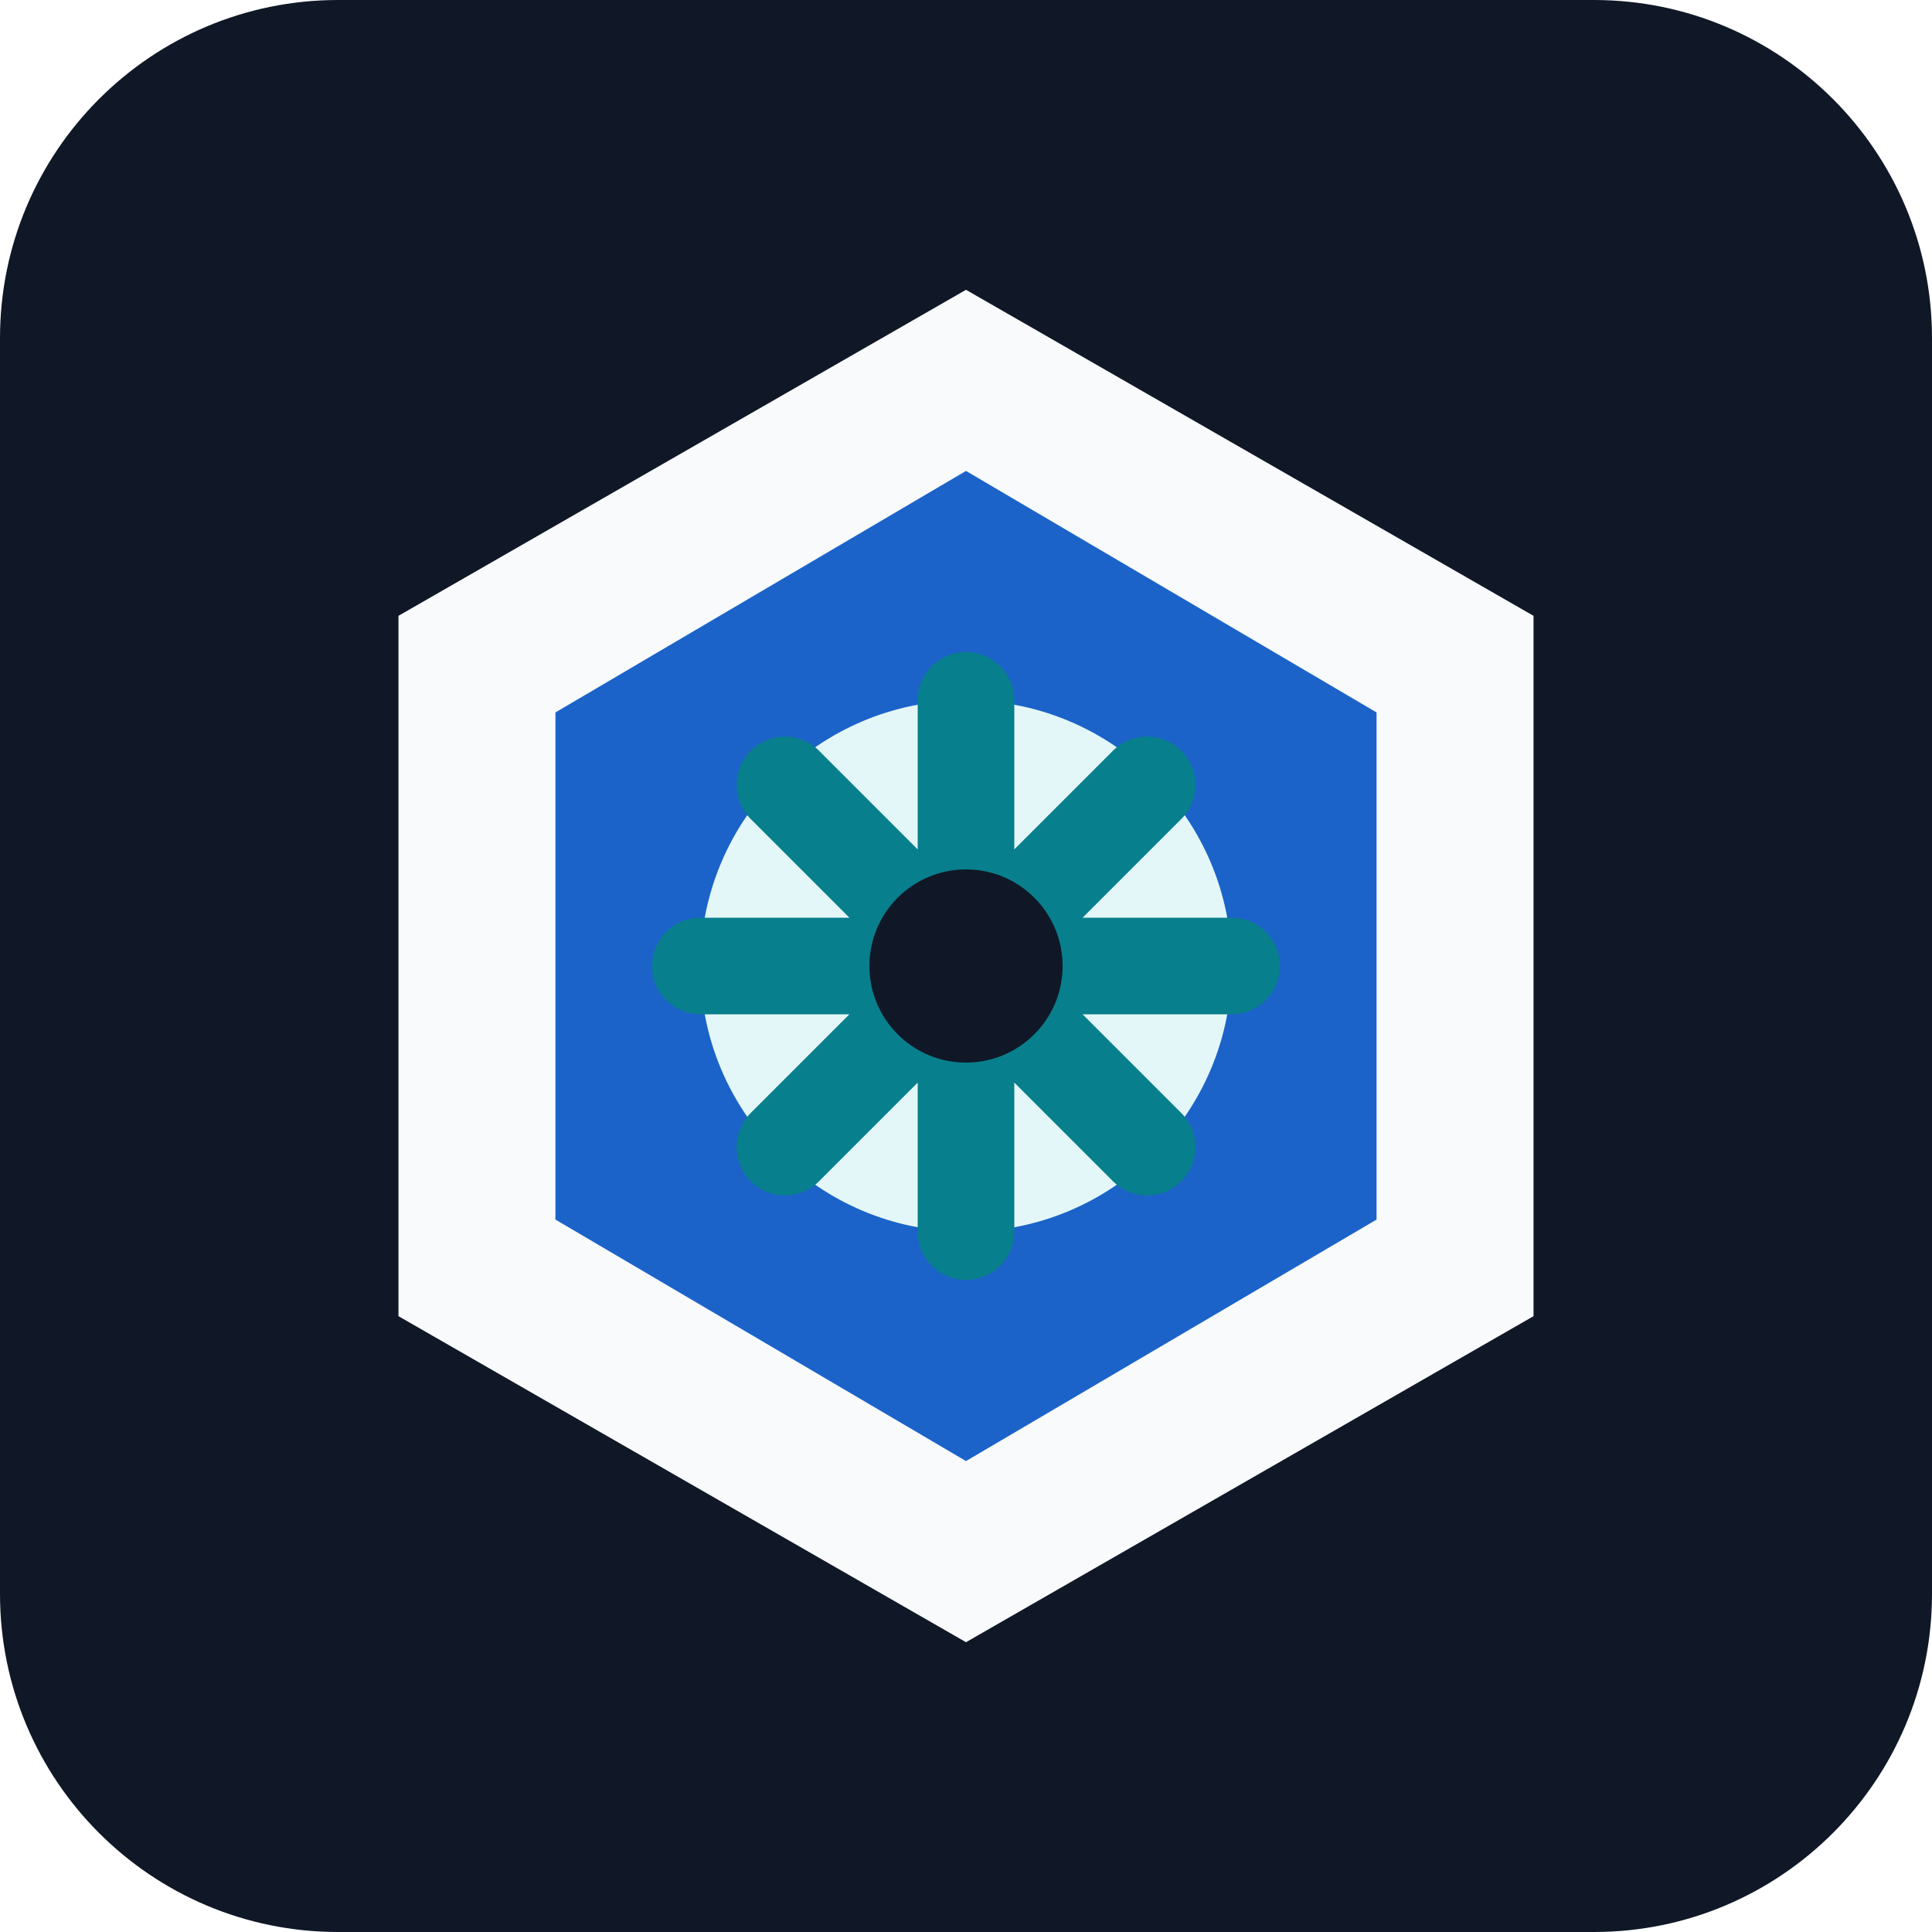
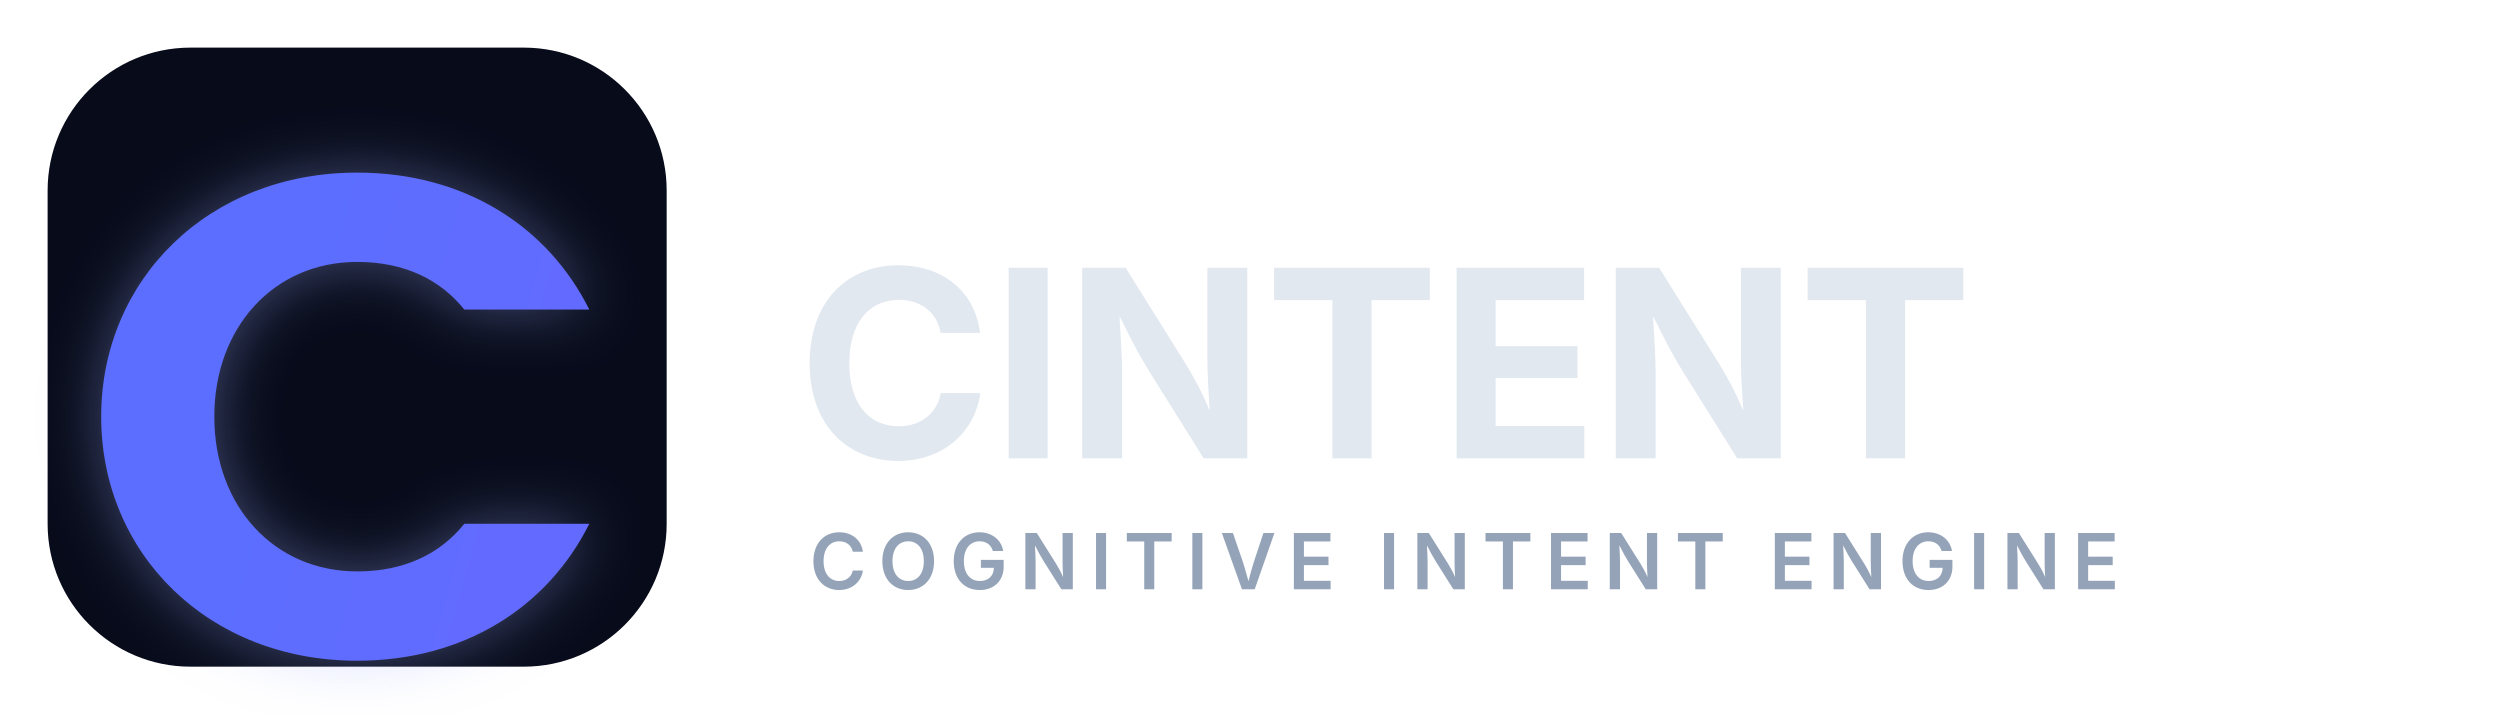
- <svg xmlns="http://www.w3.org/2000/svg" viewBox="0 0 160 160" role="img" aria-labelledby="title desc">
-   <rect width="160" height="160" rx="28" fill="#101827" />
-   <path d="M80 24 127 51v58L80 136l-47-27V51L80 24Z" fill="#f8fafc" />
-   <path d="M80 39 114 59v42l-34 20-34-20V59l34-20Z" fill="#1b63c9" />
-   <circle cx="80" cy="80" r="22" fill="#e4f7f8" />
-   <path d="M80 58v44M58 80h44M65 65l30 30M95 65 65 95" stroke="#087f8c" stroke-width="8" stroke-linecap="round" />
-   <circle cx="80" cy="80" r="8" fill="#101827" />
+ <svg xmlns="http://www.w3.org/2000/svg" viewBox="0 0 420 120" role="img" aria-labelledby="title desc">
+   <defs>
+     <linearGradient id="cintentGradient" x1="54" y1="18" x2="362" y2="104" gradientUnits="userSpaceOnUse">
+       <stop stop-color="#5B6EFF" />
+       <stop offset="1" stop-color="#8C5CFF" />
+     </linearGradient>
+     <filter id="softGlow" x="-20%" y="-40%" width="140%" height="180%">
+       <feGaussianBlur stdDeviation="5" result="blur" />
+       <feColorMatrix in="blur" type="matrix" values="0 0 0 0 0.36 0 0 0 0 0.43 0 0 0 0 1 0 0 0 .38 0" />
+       <feMerge>
+         <feMergeNode />
+         <feMergeNode in="SourceGraphic" />
+       </feMerge>
+     </filter>
+   </defs>
+   <rect x="8" y="8" width="104" height="104" rx="24" fill="#070B1A" />
+   <path d="M60 29c18 0 32 9 39 23h-21c-4-5-10-8-18-8-14 0-24 11-24 26s10 26 24 26c8 0 14-3 18-8h21c-7 14-21 23-39 23-25 0-43-18-43-41s18-41 43-41Z" fill="url(#cintentGradient)" filter="url(#softGlow)" />
+   <text x="134" y="77" fill="#E2E8F0" font-family="Inter, Segoe UI, Arial, sans-serif" font-size="44" font-weight="700" letter-spacing="0">CINTENT</text>
+   <text x="136" y="99" fill="#94A3B8" font-family="Inter, Segoe UI, Arial, sans-serif" font-size="13" font-weight="600" letter-spacing="2">COGNITIVE INTENT ENGINE</text>
</svg>
